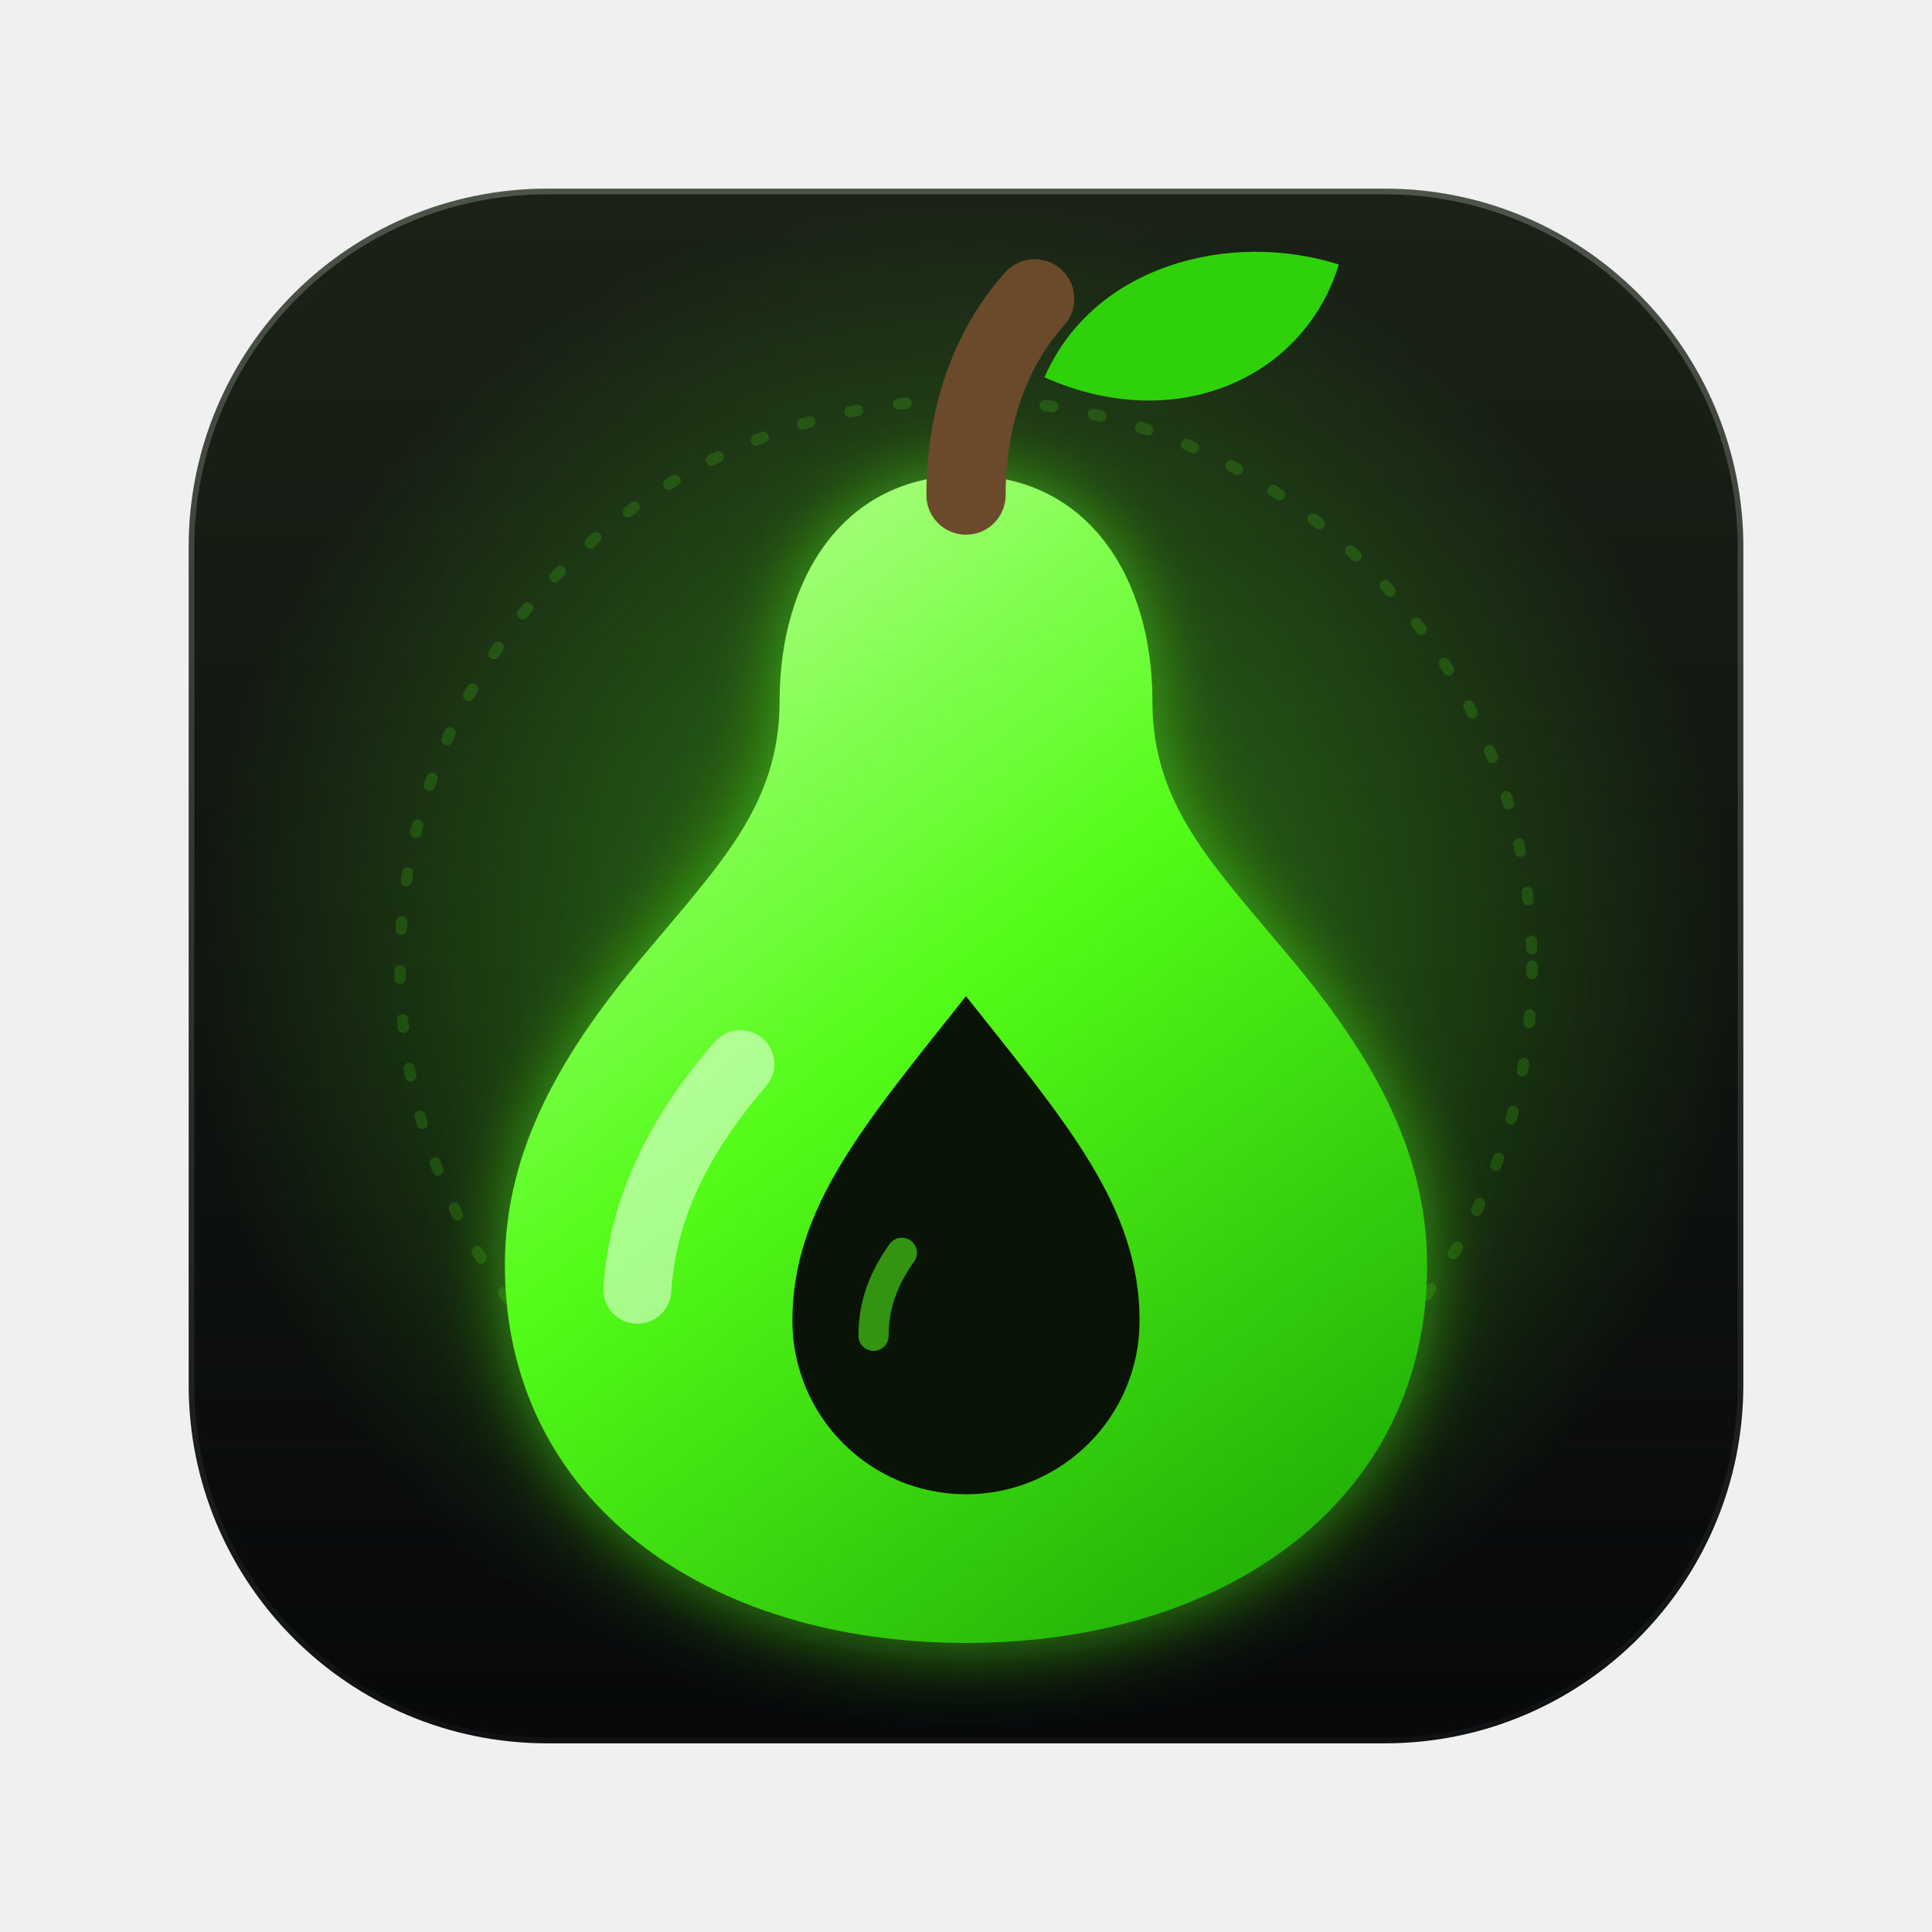
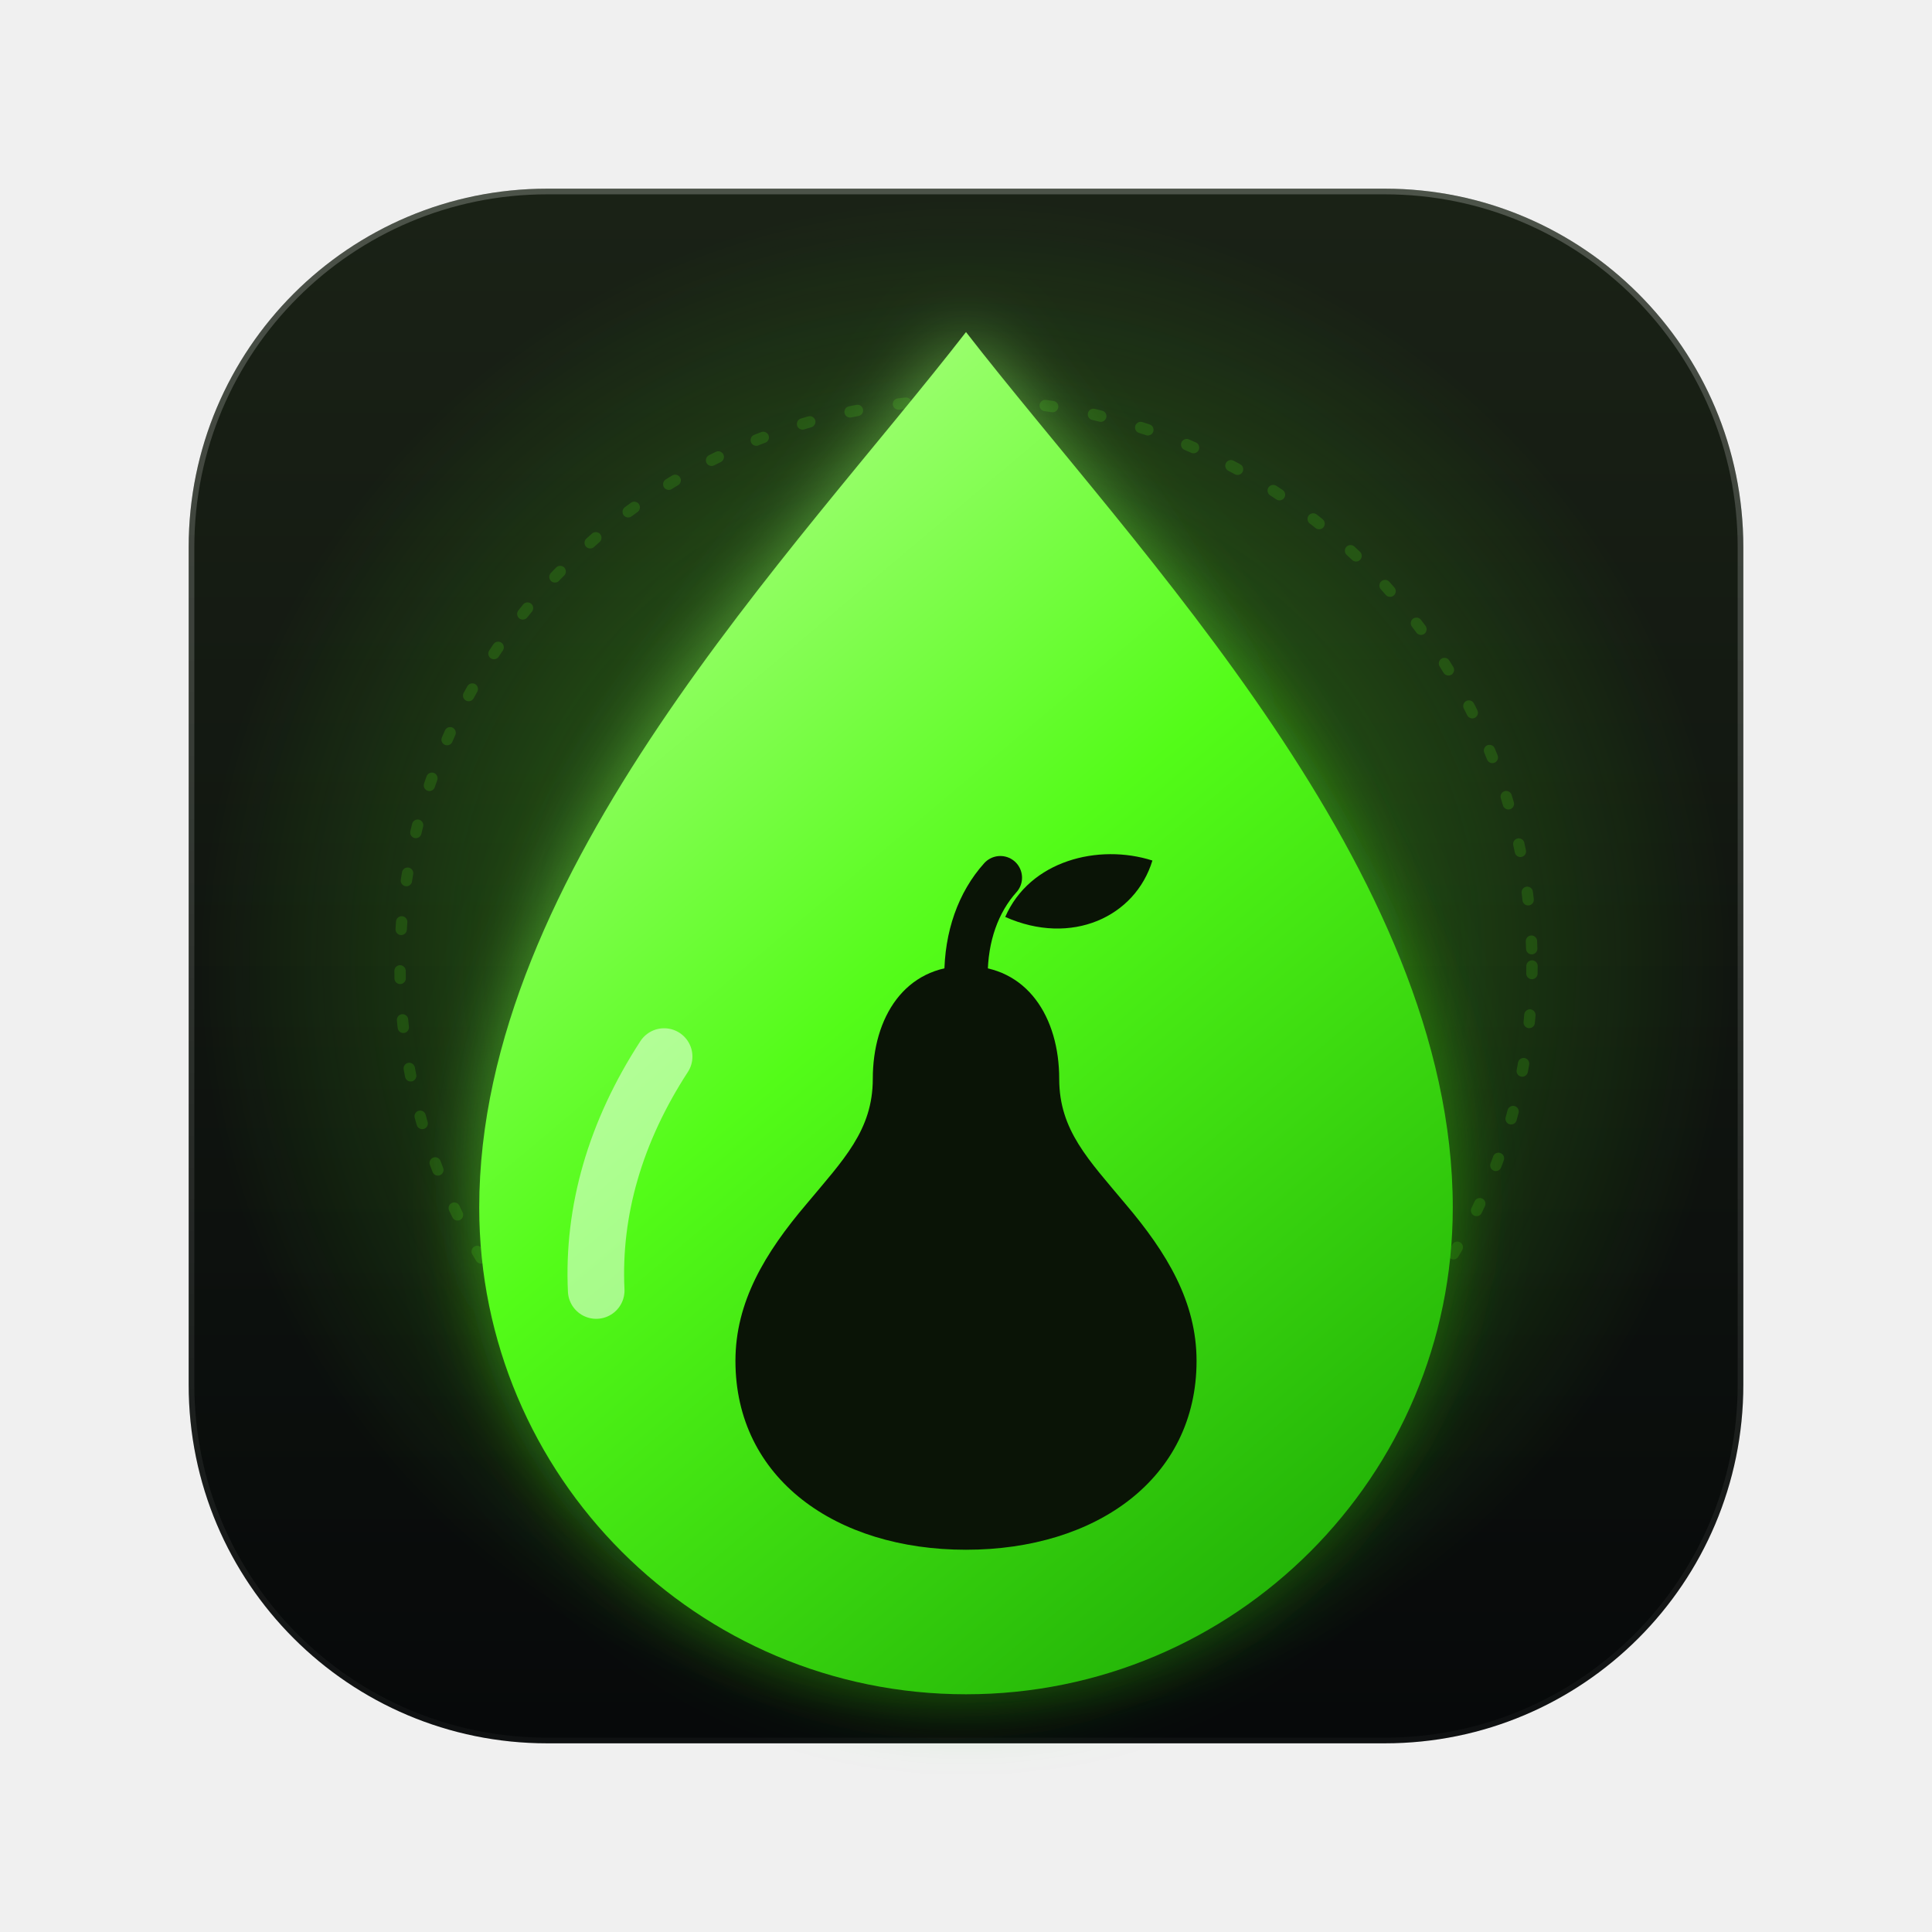
<svg xmlns="http://www.w3.org/2000/svg" width="1024" height="1024" viewBox="0 0 1024 1024">
  <defs>
    <linearGradient id="bg" x1="0" y1="0" x2="0" y2="1">
      <stop offset="0" stop-color="#1a2216" />
      <stop offset="1" stop-color="#07090a" />
    </linearGradient>
    <radialGradient id="glow" cx="0.5" cy="0.5" r="0.5">
      <stop offset="0" stop-color="#53fc18" stop-opacity="0.45" />
      <stop offset="1" stop-color="#53fc18" stop-opacity="0" />
    </radialGradient>
    <linearGradient id="drop" x1="0.2" y1="0" x2="0.8" y2="1">
      <stop offset="0" stop-color="#b6ff8f" />
      <stop offset="0.45" stop-color="#53fc18" />
      <stop offset="1" stop-color="#1fae06" />
    </linearGradient>
    <linearGradient id="shine" x1="0" y1="0" x2="0" y2="1">
      <stop offset="0" stop-color="#ffffff" stop-opacity="0.55" />
      <stop offset="1" stop-color="#ffffff" stop-opacity="0" />
    </linearGradient>
    <linearGradient id="rim" x1="0" y1="0" x2="0" y2="1">
      <stop offset="0" stop-color="#ffffff" stop-opacity="0.22" />
      <stop offset="1" stop-color="#ffffff" stop-opacity="0.03" />
    </linearGradient>
    <filter id="soft" x="-30%" y="-30%" width="160%" height="160%">
      <feGaussianBlur stdDeviation="18" />
    </filter>
  </defs>
  <rect x="100" y="100" width="824" height="824" rx="190" fill="url(#bg)" />
  <rect x="100" y="100" width="824" height="824" rx="190" fill="url(#glow)" />
  <rect x="101.5" y="101.5" width="821" height="821" rx="188.5" fill="none" stroke="url(#rim)" stroke-width="3" />
  <circle cx="512" cy="512" r="300" fill="none" stroke="#53fc18" stroke-opacity="0.16" stroke-width="6" stroke-dasharray="4 22" stroke-linecap="round" />
-   <path d="M 512.0 252.0 C 447.0 252.0 413.2 306.6 413.2 371.6 C 413.2 426.2 382.0 457.4 343.0 504.2 C 298.8 556.2 267.6 608.2 267.6 670.6 C 267.6 795.4 374.2 870.8 512.0 870.8 C 649.8 870.8 756.4 795.4 756.4 670.6 C 756.4 608.2 725.2 556.2 681.0 504.2 C 642.0 457.4 610.8 426.2 610.8 371.6 C 610.8 306.6 577.0 252.0 512.0 252.0 Z" fill="#53fc18" opacity="0.55" filter="url(#soft)" />
-   <path d="M 512.0 252.0 C 447.0 252.0 413.2 306.6 413.2 371.6 C 413.2 426.2 382.0 457.4 343.0 504.2 C 298.8 556.2 267.6 608.2 267.6 670.6 C 267.6 795.4 374.2 870.8 512.0 870.8 C 649.8 870.8 756.4 795.4 756.4 670.6 C 756.4 608.2 725.2 556.2 681.0 504.2 C 642.0 457.4 610.8 426.2 610.8 371.6 C 610.8 306.6 577.0 252.0 512.0 252.0 Z" fill="url(#drop)" />
-   <path d="M 512.0 262.4 C 512.0 220.8 525.0 184.4 548.4 158.4" stroke="#6b4a2b" stroke-width="42" stroke-linecap="round" fill="none" />
-   <path d="M 553.6 200.0 C 579.6 140.2 652.4 122.0 709.6 140.2 C 691.4 200.0 623.8 231.2 553.6 200.0 Z" fill="#2fd10a" />
-   <path d="M 392.4 564.0 C 358.6 603.0 340.4 642.0 337.8 683.6" stroke="#ffffff" stroke-opacity="0.5" stroke-width="36" stroke-linecap="round" fill="none" />
-   <path d="M512 528C566 596 604 640 604 700a92 92 0 0 1-184 0C420 640 458 596 512 528Z" fill="#0a1406" />
-   <path d="M478 664c-10 14-15 28-15 44" stroke="#53fc18" stroke-opacity=".55" stroke-width="16" stroke-linecap="round" fill="none" />
+   <path d="M512 176C602 292 770 462 770 640a258 258 0 0 1-516 0C254 462 422 292 512 176Z" fill="url(#drop)" opacity=".5" filter="url(#soft)" />
+   <path d="M512 176C602 292 770 462 770 640a258 258 0 0 1-516 0C254 462 422 292 512 176Z" fill="url(#drop)" />
+   <g transform="translate(512 646) scale(0.5) translate(-512 -520)">
+     <path d="M 512.0 252.0 C 447.0 252.0 413.2 306.6 413.2 371.6 C 413.2 426.2 382.0 457.4 343.0 504.2 C 298.8 556.2 267.6 608.2 267.6 670.6 C 267.6 795.4 374.2 870.8 512.0 870.8 C 649.8 870.8 756.4 795.4 756.4 670.6 C 756.4 608.2 725.2 556.2 681.0 504.2 C 642.0 457.4 610.8 426.2 610.8 371.6 C 610.8 306.6 577.0 252.0 512.0 252.0 Z" fill="#0a1406" />
+     <path d="M 512.0 262.4 C 512.0 220.8 525.0 184.4 548.4 158.4" stroke="#0a1406" stroke-width="46" stroke-linecap="round" fill="none" />
+     <path d="M 553.6 200.0 C 579.6 140.2 652.4 122.0 709.6 140.2 C 691.4 200.0 623.8 231.2 553.6 200.0 Z" fill="#0a1406" />
+   </g>
+   <path d="M352 560c-26 40-38 82-36 124" stroke="#ffffff" stroke-opacity=".5" stroke-width="30" stroke-linecap="round" fill="none" />
</svg>
